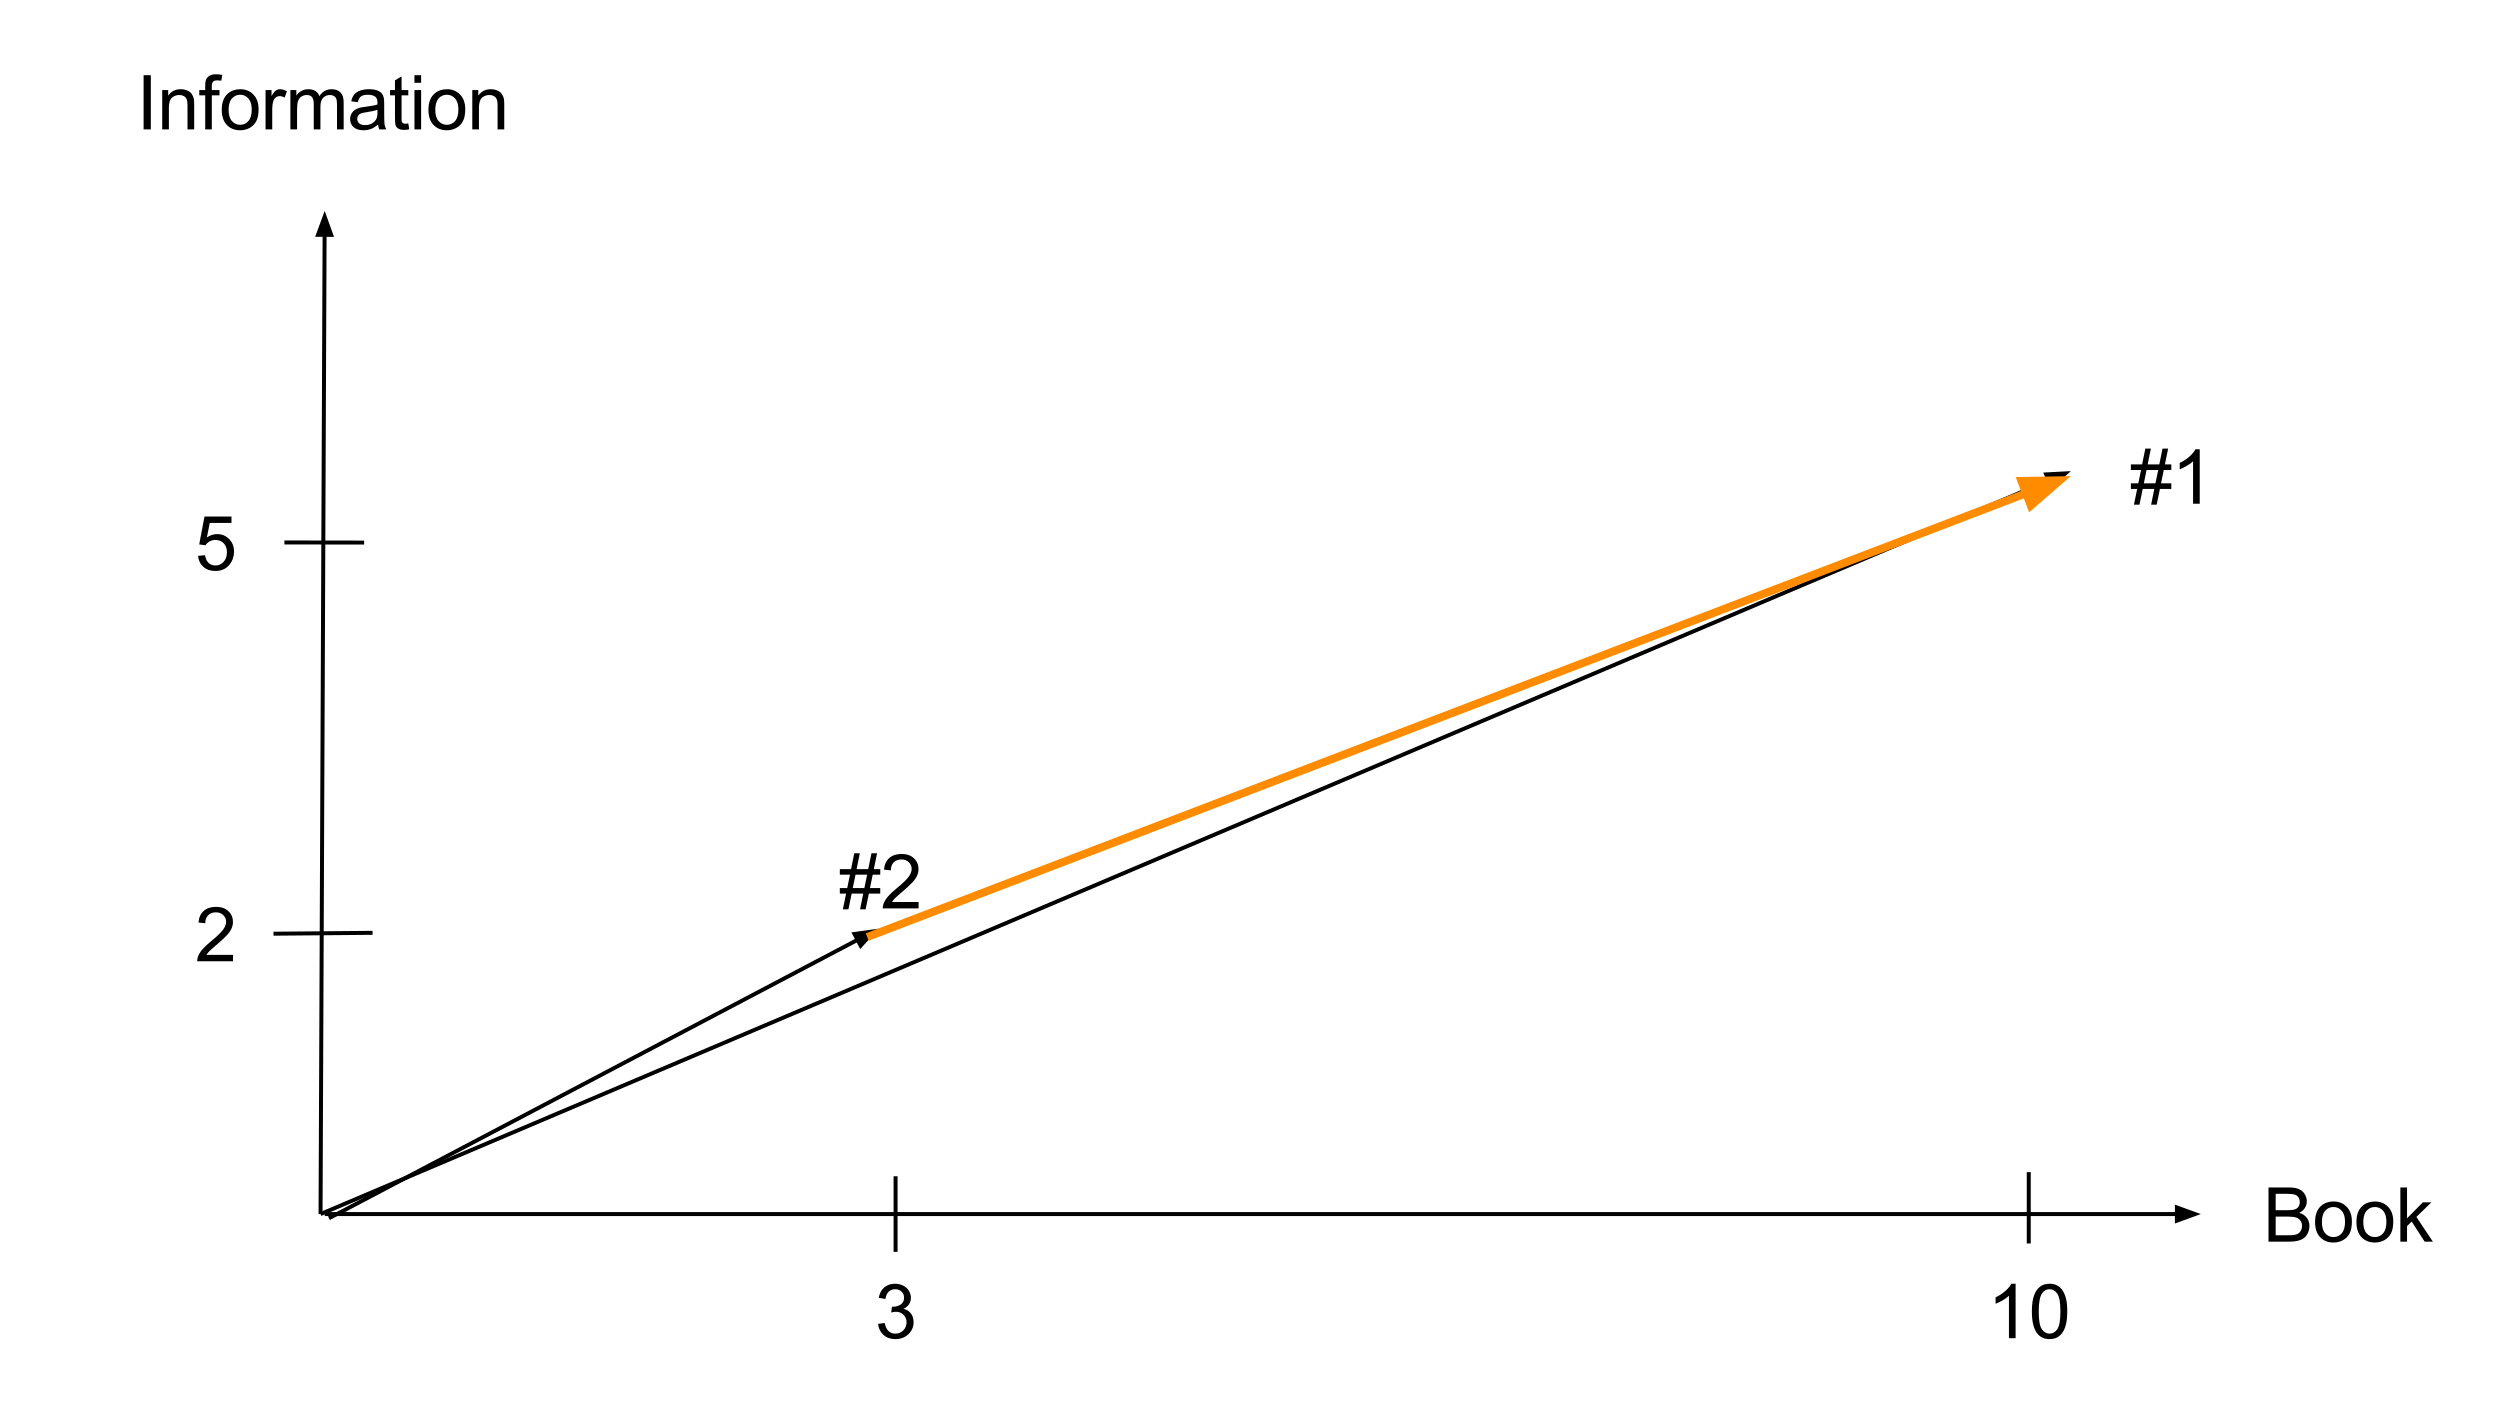
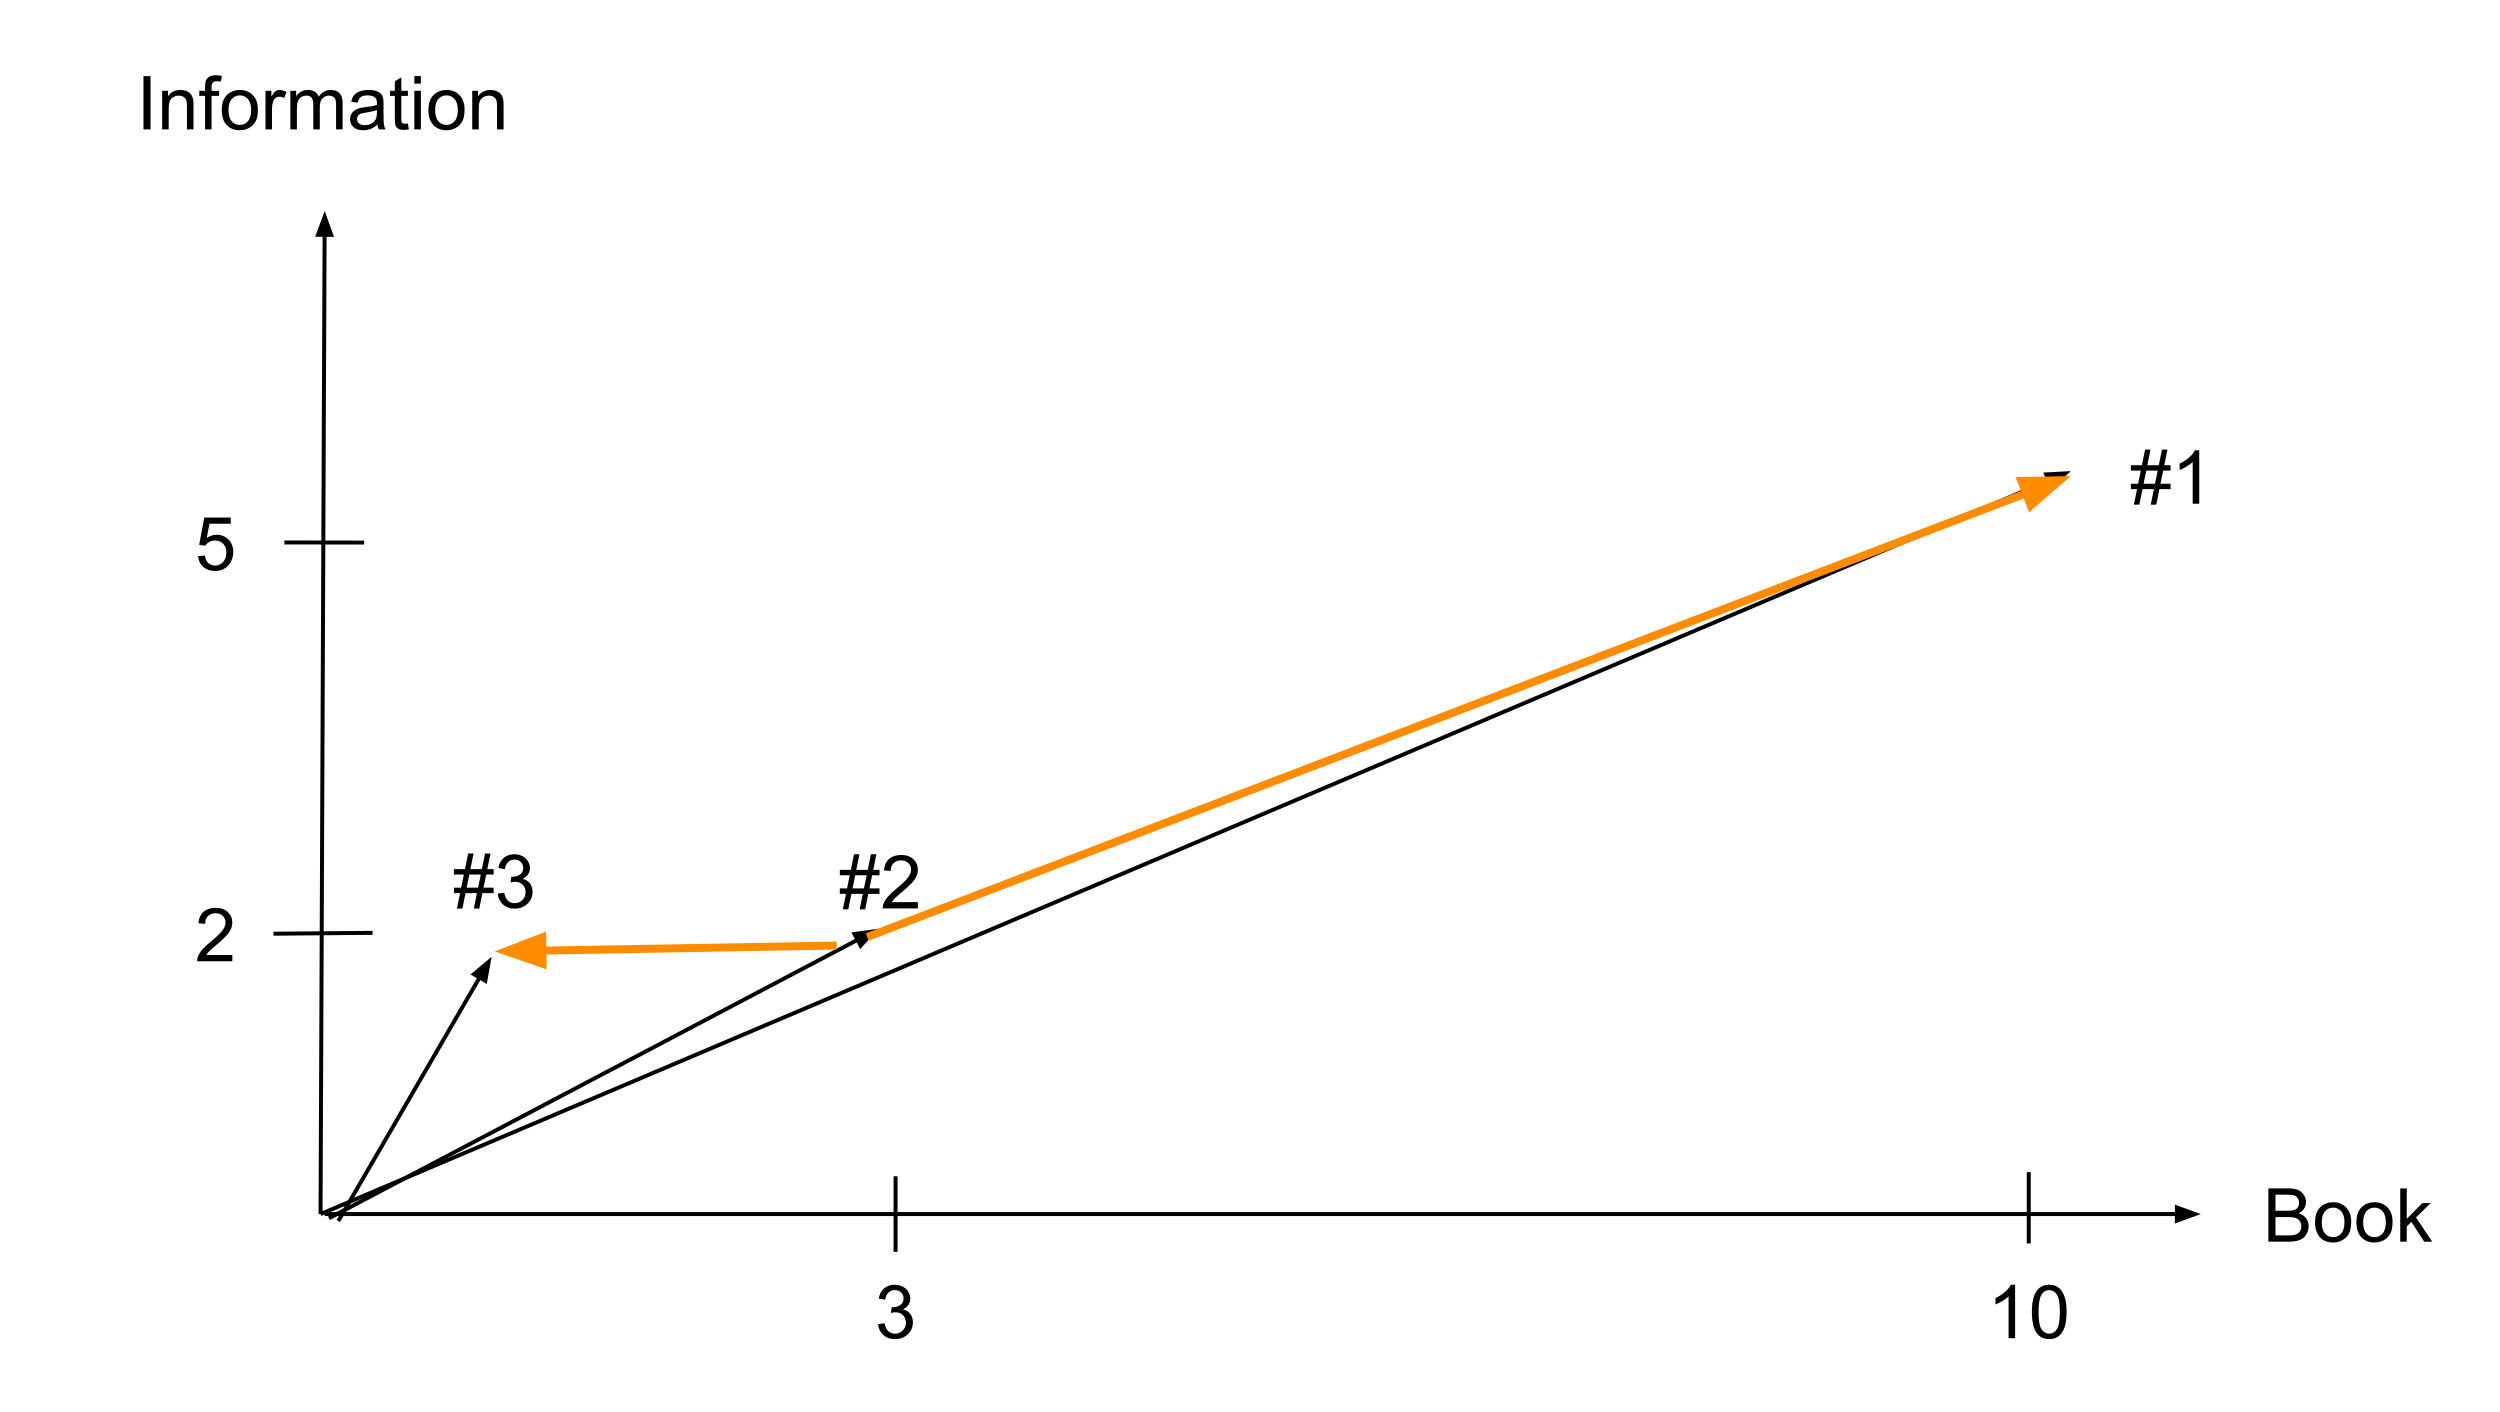
<svg xmlns="http://www.w3.org/2000/svg" version="1.1" viewBox="0.0 0.0 627.0 354.0" fill="none" stroke="none" stroke-linecap="square" stroke-miterlimit="10">
  <clipPath id="p.0">
    <path d="m0 0l627.0 0l0 354.0l-627.0 0l0 -354.0z" clip-rule="nonzero" />
  </clipPath>
  <g clip-path="url(#p.0)">
-     <path fill="#000000" fill-opacity="0.0" d="m0 0l627.0 0l0 354.0l-627.0 0z" fill-rule="nonzero" />
-     <path fill="#000000" fill-opacity="0.0" d="m11.974 280.278l606.331 0l0 70.74l-606.331 0z" fill-rule="nonzero" />
-     <path fill="#000000" fill-opacity="0.0" d="m80.394 304.488l1.039 -251.591" fill-rule="nonzero" />
+     <path fill="#000000" fill-opacity="0.0" d="m0 0l627.0 0l0 354.0l-627.0 0z" fill-rule="evenodd" />
+     <path fill="#000000" fill-opacity="0.0" d="m11.974 280.278l606.331 0l0 70.74l-606.331 0z" fill-rule="evenodd" />
+     <path fill="#000000" fill-opacity="0.0" d="m80.394 304.488l1.039 -251.591" fill-rule="evenodd" />
    <path stroke="#000000" stroke-width="1.0" stroke-linejoin="round" stroke-linecap="butt" d="m80.394 304.488l1.015 -245.591" fill-rule="evenodd" />
    <path fill="#000000" stroke="#000000" stroke-width="1.0" stroke-linecap="butt" d="m83.06 58.904l-1.633 -4.545l-1.67 4.531z" fill-rule="evenodd" />
-     <path fill="#000000" fill-opacity="0.0" d="m81.447 304.488l470.52 0" fill-rule="nonzero" />
+     <path fill="#000000" fill-opacity="0.0" d="m81.447 304.488l470.52 0" fill-rule="evenodd" />
    <path stroke="#000000" stroke-width="1.0" stroke-linejoin="round" stroke-linecap="butt" d="m81.447 304.488l464.52 0" fill-rule="evenodd" />
    <path fill="#000000" stroke="#000000" stroke-width="1.0" stroke-linecap="butt" d="m545.966 306.14l4.538 -1.652l-4.538 -1.652z" fill-rule="evenodd" />
-     <path fill="#000000" fill-opacity="0.0" d="m80.394 304.488l438.961 -186.331" fill-rule="nonzero" />
+     <path fill="#000000" fill-opacity="0.0" d="m80.394 304.488l438.961 -186.331" fill-rule="evenodd" />
    <path stroke="#000000" stroke-width="1.0" stroke-linejoin="round" stroke-linecap="butt" d="m80.394 304.488l433.438 -183.986" fill-rule="evenodd" />
    <path fill="#000000" stroke="#000000" stroke-width="1.0" stroke-linecap="butt" d="m514.477 122.022l3.532 -3.294l-4.823 0.253z" fill-rule="evenodd" />
-     <path fill="#000000" fill-opacity="0.0" d="m82.499 305.54l137.89 -72.63" fill-rule="nonzero" />
+     <path fill="#000000" fill-opacity="0.0" d="m82.499 305.54l137.89 -72.63" fill-rule="evenodd" />
    <path stroke="#000000" stroke-width="1.0" stroke-linejoin="round" stroke-linecap="butt" d="m82.499 305.54l132.581 -69.834" fill-rule="evenodd" />
    <path fill="#000000" stroke="#000000" stroke-width="1.0" stroke-linecap="butt" d="m215.85 237.168l3.245 -3.576l-4.785 0.653z" fill-rule="evenodd" />
-     <path fill="#000000" fill-opacity="0.0" d="m557.237 283.433l63.15 0l0 42.11l-63.15 0z" fill-rule="nonzero" />
-     <path fill="#000000" d="m568.941 311.408l0 -13.594l5.109 0q1.547 0 2.484 0.406q0.953 0.406 1.484 1.266q0.531 0.859 0.531 1.797q0 0.875 -0.469 1.656q-0.469 0.766 -1.438 1.234q1.234 0.359 1.891 1.234q0.672 0.875 0.672 2.062q0 0.953 -0.406 1.781q-0.391 0.812 -0.984 1.266q-0.594 0.438 -1.5 0.672q-0.891 0.219 -2.188 0.219l-5.188 0zm1.797 -7.891l2.938 0q1.203 0 1.719 -0.156q0.688 -0.203 1.031 -0.672q0.359 -0.469 0.359 -1.188q0 -0.672 -0.328 -1.188q-0.328 -0.516 -0.938 -0.703q-0.594 -0.203 -2.062 -0.203l-2.719 0l0 4.109zm0 6.281l3.391 0q0.875 0 1.219 -0.062q0.625 -0.109 1.047 -0.359q0.422 -0.266 0.688 -0.766q0.266 -0.5 0.266 -1.141q0 -0.766 -0.391 -1.328q-0.391 -0.562 -1.078 -0.781q-0.688 -0.234 -1.984 -0.234l-3.156 0l0 4.672zm9.881 -3.312q0 -2.734 1.531 -4.062q1.266 -1.094 3.094 -1.094q2.031 0 3.312 1.344q1.297 1.328 1.297 3.672q0 1.906 -0.578 3.0q-0.562 1.078 -1.656 1.688q-1.078 0.594 -2.375 0.594q-2.062 0 -3.344 -1.328q-1.281 -1.328 -1.281 -3.812zm1.719 0q0 1.891 0.828 2.828q0.828 0.938 2.078 0.938q1.25 0 2.062 -0.938q0.828 -0.953 0.828 -2.891q0 -1.828 -0.828 -2.766q-0.828 -0.938 -2.062 -0.938q-1.25 0 -2.078 0.938q-0.828 0.938 -0.828 2.828zm8.657 0q0 -2.734 1.531 -4.062q1.266 -1.094 3.094 -1.094q2.031 0 3.312 1.344q1.297 1.328 1.297 3.672q0 1.906 -0.578 3.0q-0.562 1.078 -1.656 1.688q-1.078 0.594 -2.375 0.594q-2.062 0 -3.344 -1.328q-1.281 -1.328 -1.281 -3.812zm1.719 0q0 1.891 0.828 2.828q0.828 0.938 2.078 0.938q1.25 0 2.062 -0.938q0.828 -0.953 0.828 -2.891q0 -1.828 -0.828 -2.766q-0.828 -0.938 -2.062 -0.938q-1.25 0 -2.078 0.938q-0.828 0.938 -0.828 2.828zm9.298 4.922l0 -13.594l1.672 0l0 7.75l3.953 -4.016l2.156 0l-3.766 3.656l4.141 6.203l-2.062 0l-3.25 -5.031l-1.172 1.125l0 3.906l-1.672 0z" fill-rule="nonzero" />
-     <path fill="#000000" fill-opacity="0.0" d="m23.544 4.477l114.74 0l0 42.11l-114.74 0z" fill-rule="nonzero" />
-     <path fill="#000000" d="m36.016 32.453l0 -13.594l1.812 0l0 13.594l-1.812 0zm4.668 0l0 -9.859l1.5 0l0 1.406q1.094 -1.625 3.141 -1.625q0.891 0 1.641 0.328q0.75 0.312 1.109 0.844q0.375 0.516 0.531 1.219q0.094 0.469 0.094 1.625l0 6.062l-1.672 0l0 -6.0q0 -1.016 -0.203 -1.516q-0.188 -0.516 -0.688 -0.812q-0.5 -0.297 -1.172 -0.297q-1.062 0 -1.844 0.672q-0.766 0.672 -0.766 2.578l0 5.375l-1.672 0zm10.782 0l0 -8.547l-1.484 0l0 -1.312l1.484 0l0 -1.047q0 -0.984 0.172 -1.469q0.234 -0.656 0.844 -1.047q0.609 -0.406 1.703 -0.406q0.703 0 1.562 0.156l-0.25 1.469q-0.516 -0.094 -0.984 -0.094q-0.766 0 -1.078 0.328q-0.312 0.312 -0.312 1.203l0 0.906l1.922 0l0 1.312l-1.922 0l0 8.547l-1.656 0zm4.152 -4.922q0 -2.734 1.531 -4.062q1.266 -1.094 3.094 -1.094q2.031 0 3.312 1.344q1.297 1.328 1.297 3.672q0 1.906 -0.578 3.0q-0.563 1.078 -1.656 1.688q-1.078 0.594 -2.375 0.594q-2.062 0 -3.344 -1.328q-1.281 -1.328 -1.281 -3.812zm1.719 0q0 1.891 0.828 2.828q0.828 0.938 2.078 0.938q1.25 0 2.062 -0.938q0.828 -0.953 0.828 -2.891q0 -1.828 -0.828 -2.766q-0.828 -0.938 -2.062 -0.938q-1.25 0 -2.078 0.938q-0.828 0.938 -0.828 2.828zm9.266 4.922l0 -9.859l1.5 0l0 1.5q0.578 -1.047 1.062 -1.375q0.484 -0.344 1.078 -0.344q0.844 0 1.719 0.547l-0.578 1.547q-0.609 -0.359 -1.234 -0.359q-0.547 0 -0.984 0.328q-0.422 0.328 -0.609 0.906q-0.281 0.891 -0.281 1.953l0 5.156l-1.672 0zm6.228 0l0 -9.859l1.5 0l0 1.391q0.453 -0.719 1.219 -1.156q0.781 -0.453 1.766 -0.453q1.094 0 1.797 0.453q0.703 0.453 0.984 1.281q1.172 -1.734 3.047 -1.734q1.469 0 2.25 0.812q0.797 0.812 0.797 2.5l0 6.766l-1.672 0l0 -6.203q0 -1.0 -0.156 -1.438q-0.156 -0.453 -0.594 -0.719q-0.422 -0.266 -1.0 -0.266q-1.031 0 -1.719 0.688q-0.688 0.688 -0.688 2.219l0 5.719l-1.672 0l0 -6.406q0 -1.109 -0.406 -1.656q-0.406 -0.562 -1.344 -0.562q-0.703 0 -1.312 0.375q-0.594 0.359 -0.859 1.078q-0.266 0.719 -0.266 2.062l0 5.109l-1.672 0zm21.978 -1.219q-0.938 0.797 -1.797 1.125q-0.859 0.312 -1.844 0.312q-1.609 0 -2.484 -0.781q-0.875 -0.797 -0.875 -2.031q0 -0.734 0.328 -1.328q0.328 -0.594 0.859 -0.953q0.531 -0.359 1.203 -0.547q0.5 -0.141 1.484 -0.25q2.031 -0.25 2.984 -0.578q0 -0.344 0 -0.438q0 -1.016 -0.469 -1.438q-0.641 -0.562 -1.906 -0.562q-1.172 0 -1.734 0.406q-0.562 0.406 -0.828 1.469l-1.641 -0.234q0.234 -1.047 0.734 -1.688q0.516 -0.641 1.469 -0.984q0.969 -0.359 2.25 -0.359q1.266 0 2.047 0.297q0.781 0.297 1.156 0.75q0.375 0.453 0.516 1.141q0.094 0.422 0.094 1.531l0 2.234q0 2.328 0.094 2.953q0.109 0.609 0.438 1.172l-1.75 0q-0.266 -0.516 -0.328 -1.219zm-0.141 -3.719q-0.906 0.359 -2.734 0.625q-1.031 0.141 -1.453 0.328q-0.422 0.188 -0.656 0.547q-0.234 0.359 -0.234 0.797q0 0.672 0.5 1.125q0.516 0.438 1.484 0.438q0.969 0 1.719 -0.422q0.75 -0.438 1.109 -1.156q0.266 -0.578 0.266 -1.672l0 -0.609zm7.735 3.438l0.234 1.484q-0.703 0.141 -1.266 0.141q-0.906 0 -1.406 -0.281q-0.5 -0.297 -0.703 -0.75q-0.203 -0.469 -0.203 -1.984l0 -5.656l-1.234 0l0 -1.312l1.234 0l0 -2.438l1.656 -1.0l0 3.438l1.688 0l0 1.312l-1.688 0l0 5.75q0 0.719 0.078 0.922q0.094 0.203 0.297 0.328q0.203 0.125 0.578 0.125q0.266 0 0.734 -0.078zm1.543 -10.188l0 -1.906l1.672 0l0 1.906l-1.672 0zm0 11.688l0 -9.859l1.672 0l0 9.859l-1.672 0zm3.504 -4.922q0 -2.734 1.531 -4.062q1.266 -1.094 3.094 -1.094q2.031 0 3.312 1.344q1.297 1.328 1.297 3.672q0 1.906 -0.578 3.0q-0.562 1.078 -1.656 1.688q-1.078 0.594 -2.375 0.594q-2.062 0 -3.344 -1.328q-1.281 -1.328 -1.281 -3.812zm1.719 0q0 1.891 0.828 2.828q0.828 0.938 2.078 0.938q1.25 0 2.062 -0.938q0.828 -0.953 0.828 -2.891q0 -1.828 -0.828 -2.766q-0.828 -0.938 -2.062 -0.938q-1.25 0 -2.078 0.938q-0.828 0.938 -0.828 2.828zm9.282 4.922l0 -9.859l1.5 0l0 1.406q1.094 -1.625 3.141 -1.625q0.891 0 1.641 0.328q0.75 0.312 1.109 0.844q0.375 0.516 0.531 1.219q0.094 0.469 0.094 1.625l0 6.062l-1.672 0l0 -6.0q0 -1.016 -0.203 -1.516q-0.188 -0.516 -0.688 -0.812q-0.5 -0.297 -1.172 -0.297q-1.062 0 -1.844 0.672q-0.766 0.672 -0.766 2.578l0 5.375l-1.672 0z" fill-rule="nonzero" />
-     <path fill="#000000" fill-opacity="0.0" d="m483.552 310.808l50.52 0l0 35.78l-50.52 0z" fill-rule="nonzero" />
-     <path fill="#000000" d="m505.514 335.618l-1.672 0l0 -10.641q-0.594 0.578 -1.578 1.156q-0.984 0.562 -1.766 0.859l0 -1.625q1.406 -0.656 2.453 -1.594q1.047 -0.938 1.484 -1.812l1.078 0l0 13.656zm4.079 -6.703q0 -2.422 0.5 -3.891q0.5 -1.469 1.469 -2.266q0.984 -0.797 2.469 -0.797q1.094 0 1.922 0.438q0.828 0.438 1.359 1.281q0.547 0.828 0.844 2.016q0.312 1.188 0.312 3.219q0 2.391 -0.5 3.859q-0.484 1.469 -1.469 2.281q-0.969 0.797 -2.469 0.797q-1.969 0 -3.078 -1.406q-1.359 -1.703 -1.359 -5.531zm1.719 0q0 3.344 0.781 4.453q0.797 1.109 1.938 1.109q1.156 0 1.938 -1.109q0.781 -1.125 0.781 -4.453q0 -3.359 -0.781 -4.469q-0.781 -1.109 -1.953 -1.109q-1.156 0 -1.828 0.984q-0.875 1.234 -0.875 4.594z" fill-rule="nonzero" />
-     <path fill="#000000" fill-opacity="0.0" d="m199.352 310.808l50.52 0l0 35.78l-50.52 0z" fill-rule="nonzero" />
-     <path fill="#000000" d="m220.221 332.024l1.672 -0.219q0.281 1.422 0.969 2.047q0.703 0.625 1.688 0.625q1.188 0 2.0 -0.812q0.812 -0.828 0.812 -2.031q0 -1.141 -0.766 -1.891q-0.75 -0.75 -1.906 -0.75q-0.469 0 -1.172 0.188l0.188 -1.469q0.156 0.016 0.266 0.016q1.062 0 1.906 -0.547q0.859 -0.562 0.859 -1.719q0 -0.922 -0.625 -1.516q-0.609 -0.609 -1.594 -0.609q-0.969 0 -1.625 0.609q-0.641 0.609 -0.828 1.844l-1.672 -0.297q0.297 -1.688 1.375 -2.609q1.094 -0.922 2.719 -0.922q1.109 0 2.047 0.484q0.938 0.469 1.422 1.297q0.5 0.828 0.5 1.75q0 0.891 -0.469 1.609q-0.469 0.719 -1.406 1.156q1.219 0.266 1.875 1.156q0.672 0.875 0.672 2.188q0 1.781 -1.297 3.016q-1.297 1.234 -3.281 1.234q-1.797 0 -2.984 -1.062q-1.172 -1.062 -1.344 -2.766z" fill-rule="nonzero" />
-     <path fill="#000000" fill-opacity="0.0" d="m28.809 216.283l50.52 0l0 35.78l-50.52 0z" fill-rule="nonzero" />
-     <path fill="#000000" d="m58.443 239.484l0 1.609l-8.984 0q-0.016 -0.609 0.188 -1.156q0.344 -0.922 1.094 -1.812q0.766 -0.891 2.188 -2.062q2.219 -1.812 3.0 -2.875q0.781 -1.062 0.781 -2.016q0 -0.984 -0.719 -1.672q-0.703 -0.688 -1.844 -0.688q-1.203 0 -1.938 0.734q-0.719 0.719 -0.719 2.0l-1.719 -0.172q0.172 -1.922 1.328 -2.922q1.156 -1.016 3.094 -1.016q1.953 0 3.094 1.094q1.141 1.078 1.141 2.688q0 0.812 -0.344 1.609q-0.328 0.781 -1.109 1.656q-0.766 0.859 -2.562 2.391q-1.5 1.266 -1.938 1.719q-0.422 0.438 -0.703 0.891l6.672 0z" fill-rule="nonzero" />
-     <path fill="#000000" fill-opacity="0.0" d="m28.809 118.157l50.52 0l0 35.78l-50.52 0z" fill-rule="nonzero" />
-     <path fill="#000000" d="m49.662 139.404l1.766 -0.156q0.188 1.281 0.891 1.938q0.719 0.641 1.719 0.641q1.203 0 2.031 -0.906q0.844 -0.906 0.844 -2.422q0 -1.422 -0.812 -2.25q-0.797 -0.828 -2.094 -0.828q-0.797 0 -1.453 0.375q-0.641 0.359 -1.016 0.953l-1.578 -0.203l1.328 -7.0l6.766 0l0 1.609l-5.438 0l-0.734 3.641q1.234 -0.844 2.578 -0.844q1.781 0 3.0 1.234q1.234 1.234 1.234 3.172q0 1.844 -1.078 3.188q-1.312 1.656 -3.578 1.656q-1.859 0 -3.031 -1.031q-1.172 -1.047 -1.344 -2.766z" fill-rule="nonzero" />
-     <path fill="#000000" fill-opacity="0.0" d="m519.355 101.527l50.52 0l0 35.78l-50.52 0z" fill-rule="nonzero" />
-     <path fill="#000000" d="m535.192 126.571l0.812 -3.953l-1.578 0l0 -1.391l1.859 0l0.688 -3.359l-2.547 0l0 -1.391l2.812 0l0.812 -3.969l1.391 0l-0.812 3.969l2.922 0l0.812 -3.969l1.406 0l-0.812 3.969l1.609 0l0 1.391l-1.891 0l-0.688 3.359l2.578 0l0 1.391l-2.859 0l-0.812 3.953l-1.391 0l0.797 -3.953l-2.906 0l-0.812 3.953l-1.391 0zm2.484 -5.344l2.906 0l0.703 -3.359l-2.922 0l-0.688 3.359zm14.016 5.109l-1.672 0l0 -10.641q-0.594 0.578 -1.578 1.156q-0.984 0.562 -1.766 0.859l0 -1.625q1.406 -0.656 2.453 -1.594q1.047 -0.938 1.484 -1.812l1.078 0l0 13.656z" fill-rule="nonzero" />
-     <path fill="#000000" fill-opacity="0.0" d="m195.556 203.022l50.52 0l0 35.78l-50.52 0z" fill-rule="nonzero" />
-     <path fill="#000000" d="m211.393 228.066l0.812 -3.953l-1.578 0l0 -1.391l1.859 0l0.688 -3.359l-2.547 0l0 -1.391l2.812 0l0.812 -3.969l1.391 0l-0.812 3.969l2.922 0l0.812 -3.969l1.406 0l-0.812 3.969l1.609 0l0 1.391l-1.891 0l-0.688 3.359l2.578 0l0 1.391l-2.859 0l-0.812 3.953l-1.391 0l0.797 -3.953l-2.906 0l-0.812 3.953l-1.391 0zm2.484 -5.344l2.906 0l0.703 -3.359l-2.922 0l-0.688 3.359zm16.501 3.5l0 1.609l-8.984 0q-0.016 -0.609 0.188 -1.156q0.344 -0.922 1.094 -1.812q0.766 -0.891 2.188 -2.062q2.219 -1.812 3.0 -2.875q0.781 -1.062 0.781 -2.016q0 -0.984 -0.719 -1.672q-0.703 -0.688 -1.844 -0.688q-1.203 0 -1.938 0.734q-0.719 0.719 -0.719 2.0l-1.719 -0.172q0.172 -1.922 1.328 -2.922q1.156 -1.016 3.094 -1.016q1.953 0 3.094 1.094q1.141 1.078 1.141 2.688q0 0.812 -0.344 1.609q-0.328 0.781 -1.109 1.656q-0.766 0.859 -2.562 2.391q-1.5 1.266 -1.938 1.719q-0.422 0.438 -0.703 0.891l6.672 0z" fill-rule="nonzero" />
-     <path fill="#000000" fill-opacity="0.0" d="m79.328 136.047l0 0" fill-rule="nonzero" />
-     <path stroke="#000000" stroke-width="1.0" stroke-linejoin="round" stroke-linecap="butt" d="m79.328 136.047l0 0" fill-rule="nonzero" />
-     <path fill="#000000" fill-opacity="0.0" d="m79.328 136.047l0 0" fill-rule="nonzero" />
-     <path stroke="#000000" stroke-width="1.0" stroke-linejoin="round" stroke-linecap="butt" d="m79.328 136.047l0 0" fill-rule="nonzero" />
-     <path fill="#000000" fill-opacity="0.0" d="m71.328 136.047l20.0 0.031" fill-rule="nonzero" />
-     <path stroke="#000000" stroke-width="1.0" stroke-linejoin="round" stroke-linecap="butt" d="m71.328 136.047l20.0 0.031" fill-rule="nonzero" />
-     <path fill="#000000" fill-opacity="0.0" d="m79.328 234.173l0 0" fill-rule="nonzero" />
-     <path stroke="#000000" stroke-width="1.0" stroke-linejoin="round" stroke-linecap="butt" d="m79.328 234.173l0 0" fill-rule="nonzero" />
-     <path fill="#000000" fill-opacity="0.0" d="m68.592 234.173l24.85 -0.22" fill-rule="nonzero" />
-     <path stroke="#000000" stroke-width="1.0" stroke-linejoin="round" stroke-linecap="butt" d="m68.592 234.173l24.85 -0.22" fill-rule="nonzero" />
-     <path fill="#000000" fill-opacity="0.0" d="m224.612 313.966l0 -18.961" fill-rule="nonzero" />
-     <path stroke="#000000" stroke-width="1.0" stroke-linejoin="round" stroke-linecap="butt" d="m224.612 313.966l0 -18.961" fill-rule="nonzero" />
-     <path fill="#000000" fill-opacity="0.0" d="m508.811 311.861l0 -17.89" fill-rule="nonzero" />
-     <path stroke="#000000" stroke-width="1.0" stroke-linejoin="round" stroke-linecap="butt" d="m508.811 311.861l0 -17.89" fill-rule="nonzero" />
-     <path fill="#000000" fill-opacity="0.0" d="m217.496 235.008l301.858 -115.591" fill-rule="nonzero" />
+     <path fill="#000000" fill-opacity="0.0" d="m557.237 283.433l63.15 0l0 42.11l-63.15 0z" fill-rule="evenodd" />
+     <path fill="#000000" d="m568.909 311.408l0 -13.359l5.016 0q1.531 0 2.453 0.406q0.922 0.406 1.438 1.25q0.531 0.844 0.531 1.766q0 0.859 -0.469 1.625q-0.453 0.75 -1.391 1.203q1.203 0.359 1.859 1.219q0.656 0.859 0.656 2.016q0 0.938 -0.406 1.75q-0.391 0.797 -0.984 1.234q-0.578 0.438 -1.453 0.672q-0.875 0.219 -2.156 0.219l-5.094 0zm1.781 -7.75l2.875 0q1.188 0 1.688 -0.141q0.672 -0.203 1.016 -0.672q0.344 -0.469 0.344 -1.172q0 -0.656 -0.328 -1.156q-0.312 -0.516 -0.906 -0.703q-0.594 -0.188 -2.031 -0.188l-2.656 0l0 4.031zm0 6.172l3.312 0q0.859 0 1.203 -0.062q0.609 -0.109 1.016 -0.359q0.422 -0.266 0.688 -0.75q0.266 -0.484 0.266 -1.125q0 -0.75 -0.391 -1.297q-0.375 -0.547 -1.062 -0.766q-0.672 -0.234 -1.953 -0.234l-3.078 0l0 4.594zm9.928 -3.266q0 -2.688 1.484 -3.969q1.25 -1.078 3.047 -1.078q2.0 0 3.266 1.312q1.266 1.297 1.266 3.609q0 1.859 -0.562 2.938q-0.562 1.062 -1.641 1.656q-1.062 0.594 -2.328 0.594q-2.031 0 -3.281 -1.297q-1.25 -1.312 -1.25 -3.766zm1.688 0q0 1.859 0.797 2.797q0.812 0.922 2.047 0.922q1.219 0 2.031 -0.922q0.812 -0.938 0.812 -2.844q0 -1.797 -0.812 -2.719q-0.812 -0.922 -2.031 -0.922q-1.234 0 -2.047 0.922q-0.797 0.906 -0.797 2.766zm8.688 0q0 -2.688 1.484 -3.969q1.25 -1.078 3.047 -1.078q2.0 0 3.266 1.312q1.266 1.297 1.266 3.609q0 1.859 -0.562 2.938q-0.562 1.062 -1.641 1.656q-1.062 0.594 -2.328 0.594q-2.031 0 -3.281 -1.297q-1.25 -1.312 -1.25 -3.766zm1.688 0q0 1.859 0.797 2.797q0.812 0.922 2.047 0.922q1.219 0 2.031 -0.922q0.812 -0.938 0.812 -2.844q0 -1.797 -0.812 -2.719q-0.812 -0.922 -2.031 -0.922q-1.234 0 -2.047 0.922q-0.797 0.906 -0.797 2.766zm9.298 4.844l0 -13.359l1.641 0l0 7.625l3.891 -3.938l2.109 0l-3.688 3.594l4.062 6.078l-2.016 0l-3.203 -4.953l-1.156 1.125l0 3.828l-1.641 0z" fill-rule="nonzero" />
+     <path fill="#000000" fill-opacity="0.0" d="m23.544 4.477l114.74 0l0 42.11l-114.74 0z" fill-rule="evenodd" />
+     <path fill="#000000" d="m35.985 32.453l0 -13.359l1.766 0l0 13.359l-1.766 0zm4.683 0l0 -9.672l1.469 0l0 1.375q1.062 -1.594 3.078 -1.594q0.875 0 1.609 0.312q0.734 0.312 1.094 0.828q0.375 0.5 0.516 1.203q0.094 0.453 0.094 1.594l0 5.953l-1.641 0l0 -5.891q0 -1.0 -0.203 -1.484q-0.188 -0.5 -0.672 -0.797q-0.484 -0.297 -1.141 -0.297q-1.047 0 -1.812 0.672q-0.75 0.656 -0.75 2.516l0 5.281l-1.641 0zm10.766 0l0 -8.406l-1.453 0l0 -1.266l1.453 0l0 -1.031q0 -0.969 0.172 -1.453q0.234 -0.641 0.828 -1.031q0.594 -0.391 1.672 -0.391q0.688 0 1.531 0.156l-0.25 1.438q-0.5 -0.094 -0.953 -0.094q-0.75 0 -1.062 0.328q-0.312 0.312 -0.312 1.188l0 0.891l1.891 0l0 1.266l-1.891 0l0 8.406l-1.625 0zm4.183 -4.844q0 -2.688 1.484 -3.969q1.25 -1.078 3.047 -1.078q2.0 0 3.266 1.312q1.266 1.297 1.266 3.609q0 1.859 -0.562 2.938q-0.563 1.062 -1.641 1.656q-1.062 0.594 -2.328 0.594q-2.031 0 -3.281 -1.297q-1.25 -1.312 -1.25 -3.766zm1.688 0q0 1.859 0.797 2.797q0.812 0.922 2.047 0.922q1.219 0 2.031 -0.922q0.812 -0.938 0.812 -2.844q0 -1.797 -0.812 -2.719q-0.812 -0.922 -2.031 -0.922q-1.234 0 -2.047 0.922q-0.797 0.906 -0.797 2.766zm9.282 4.844l0 -9.672l1.469 0l0 1.469q0.562 -1.031 1.031 -1.359q0.484 -0.328 1.062 -0.328q0.828 0 1.688 0.531l-0.562 1.516q-0.609 -0.359 -1.203 -0.359q-0.547 0 -0.969 0.328q-0.422 0.328 -0.609 0.891q-0.281 0.875 -0.281 1.922l0 5.062l-1.625 0zm6.228 0l0 -9.672l1.469 0l0 1.359q0.453 -0.719 1.203 -1.141q0.766 -0.438 1.719 -0.438q1.078 0 1.766 0.453q0.688 0.438 0.969 1.234q1.156 -1.688 2.984 -1.688q1.453 0 2.219 0.797q0.781 0.797 0.781 2.453l0 6.641l-1.641 0l0 -6.094q0 -0.984 -0.156 -1.406q-0.156 -0.438 -0.578 -0.703q-0.422 -0.266 -0.984 -0.266q-1.016 0 -1.688 0.688q-0.672 0.672 -0.672 2.156l0 5.625l-1.641 0l0 -6.281q0 -1.094 -0.406 -1.641q-0.406 -0.547 -1.312 -0.547q-0.688 0 -1.281 0.359q-0.594 0.359 -0.859 1.062q-0.25 0.703 -0.25 2.031l0 5.016l-1.641 0zm21.853 -1.188q-0.922 0.766 -1.766 1.094q-0.828 0.312 -1.797 0.312q-1.594 0 -2.453 -0.781q-0.859 -0.781 -0.859 -1.984q0 -0.719 0.328 -1.297q0.328 -0.594 0.844 -0.938q0.531 -0.359 1.188 -0.547q0.469 -0.125 1.453 -0.25q1.984 -0.234 2.922 -0.562q0.016 -0.344 0.016 -0.422q0 -1.0 -0.469 -1.422q-0.625 -0.547 -1.875 -0.547q-1.156 0 -1.703 0.406q-0.547 0.406 -0.812 1.422l-1.609 -0.219q0.219 -1.016 0.719 -1.641q0.5 -0.641 1.453 -0.984q0.953 -0.344 2.188 -0.344q1.25 0 2.016 0.297q0.781 0.281 1.141 0.734q0.375 0.438 0.516 1.109q0.078 0.422 0.078 1.516l0 2.188q0 2.281 0.109 2.891q0.109 0.594 0.406 1.156l-1.703 0q-0.266 -0.516 -0.328 -1.188zm-0.141 -3.672q-0.891 0.375 -2.672 0.625q-1.016 0.141 -1.438 0.328q-0.422 0.188 -0.656 0.531q-0.219 0.344 -0.219 0.781q0 0.656 0.5 1.094q0.5 0.438 1.453 0.438q0.938 0 1.672 -0.406q0.75 -0.422 1.094 -1.141q0.266 -0.562 0.266 -1.641l0 -0.609zm7.782 3.391l0.234 1.453q-0.688 0.141 -1.234 0.141q-0.891 0 -1.391 -0.281q-0.484 -0.281 -0.688 -0.734q-0.203 -0.469 -0.203 -1.938l0 -5.578l-1.203 0l0 -1.266l1.203 0l0 -2.391l1.625 -0.984l0 3.375l1.656 0l0 1.266l-1.656 0l0 5.672q0 0.688 0.078 0.891q0.094 0.203 0.281 0.328q0.203 0.109 0.578 0.109q0.266 0 0.719 -0.062zm1.605 -10.0l0 -1.891l1.641 0l0 1.891l-1.641 0zm0 11.469l0 -9.672l1.641 0l0 9.672l-1.641 0zm3.535 -4.844q0 -2.688 1.484 -3.969q1.25 -1.078 3.047 -1.078q2.0 0 3.266 1.312q1.266 1.297 1.266 3.609q0 1.859 -0.562 2.938q-0.562 1.062 -1.641 1.656q-1.062 0.594 -2.328 0.594q-2.031 0 -3.281 -1.297q-1.25 -1.312 -1.25 -3.766zm1.688 0q0 1.859 0.797 2.797q0.812 0.922 2.047 0.922q1.219 0 2.031 -0.922q0.812 -0.938 0.812 -2.844q0 -1.797 -0.812 -2.719q-0.812 -0.922 -2.031 -0.922q-1.234 0 -2.047 0.922q-0.797 0.906 -0.797 2.766zm9.298 4.844l0 -9.672l1.469 0l0 1.375q1.062 -1.594 3.078 -1.594q0.875 0 1.609 0.312q0.734 0.312 1.094 0.828q0.375 0.5 0.516 1.203q0.094 0.453 0.094 1.594l0 5.953l-1.641 0l0 -5.891q0 -1.0 -0.203 -1.484q-0.188 -0.5 -0.672 -0.797q-0.484 -0.297 -1.141 -0.297q-1.047 0 -1.812 0.672q-0.75 0.656 -0.75 2.516l0 5.281l-1.641 0z" fill-rule="nonzero" />
+     <path fill="#000000" fill-opacity="0.0" d="m483.552 310.808l50.52 0l0 35.78l-50.52 0z" fill-rule="evenodd" />
+     <path fill="#000000" d="m505.389 335.618l-1.641 0l0 -10.453q-0.594 0.562 -1.562 1.141q-0.953 0.562 -1.719 0.844l0 -1.594q1.375 -0.641 2.406 -1.562q1.031 -0.922 1.453 -1.781l1.062 0l0 13.406zm4.204 -6.594q0 -2.359 0.484 -3.797q0.484 -1.453 1.438 -2.234q0.969 -0.781 2.422 -0.781q1.078 0 1.891 0.438q0.812 0.422 1.328 1.25q0.531 0.812 0.828 1.984q0.312 1.156 0.312 3.141q0 2.359 -0.484 3.812q-0.484 1.438 -1.453 2.234q-0.953 0.781 -2.422 0.781q-1.922 0 -3.031 -1.391q-1.312 -1.672 -1.312 -5.438zm1.672 0q0 3.297 0.766 4.391q0.781 1.078 1.906 1.078q1.141 0 1.906 -1.094q0.766 -1.094 0.766 -4.375q0 -3.297 -0.766 -4.375q-0.766 -1.078 -1.922 -1.078q-1.125 0 -1.797 0.953q-0.859 1.219 -0.859 4.5z" fill-rule="nonzero" />
+     <path fill="#000000" fill-opacity="0.0" d="m199.352 310.808l50.52 0l0 35.78l-50.52 0z" fill-rule="evenodd" />
+     <path fill="#000000" d="m220.205 332.087l1.641 -0.219q0.281 1.406 0.953 2.016q0.688 0.609 1.656 0.609q1.156 0 1.953 -0.797q0.797 -0.797 0.797 -1.984q0 -1.125 -0.734 -1.859q-0.734 -0.734 -1.875 -0.734q-0.469 0 -1.156 0.172l0.188 -1.438q0.156 0.016 0.266 0.016q1.047 0 1.875 -0.547q0.844 -0.547 0.844 -1.672q0 -0.906 -0.609 -1.5q-0.609 -0.594 -1.578 -0.594q-0.953 0 -1.594 0.609q-0.641 0.594 -0.812 1.797l-1.641 -0.297q0.297 -1.641 1.359 -2.547q1.062 -0.906 2.656 -0.906q1.094 0 2.0 0.469q0.922 0.469 1.406 1.281q0.5 0.812 0.5 1.719q0 0.859 -0.469 1.578q-0.469 0.703 -1.375 1.125q1.188 0.281 1.844 1.141q0.656 0.859 0.656 2.156q0 1.734 -1.281 2.953q-1.266 1.219 -3.219 1.219q-1.766 0 -2.922 -1.047q-1.156 -1.047 -1.328 -2.719z" fill-rule="nonzero" />
+     <path fill="#000000" fill-opacity="0.0" d="m28.809 216.283l50.52 0l0 35.78l-50.52 0z" fill-rule="evenodd" />
+     <path fill="#000000" d="m58.271 239.515l0 1.578l-8.828 0q-0.016 -0.594 0.188 -1.141q0.344 -0.906 1.078 -1.781q0.75 -0.875 2.156 -2.016q2.172 -1.781 2.938 -2.828q0.766 -1.047 0.766 -1.969q0 -0.984 -0.703 -1.641q-0.688 -0.672 -1.812 -0.672q-1.188 0 -1.906 0.719q-0.703 0.703 -0.703 1.953l-1.688 -0.172q0.172 -1.891 1.297 -2.875q1.141 -0.984 3.031 -0.984q1.922 0 3.047 1.062q1.125 1.062 1.125 2.641q0 0.797 -0.328 1.578q-0.328 0.781 -1.094 1.641q-0.75 0.844 -2.531 2.344q-1.469 1.234 -1.891 1.688q-0.422 0.438 -0.688 0.875l6.547 0z" fill-rule="nonzero" />
+     <path fill="#000000" fill-opacity="0.0" d="m28.809 118.157l50.52 0l0 35.78l-50.52 0z" fill-rule="evenodd" />
+     <path fill="#000000" d="m49.662 139.467l1.719 -0.141q0.188 1.25 0.875 1.891q0.703 0.625 1.688 0.625q1.188 0 2.0 -0.891q0.828 -0.891 0.828 -2.359q0 -1.406 -0.797 -2.219q-0.781 -0.812 -2.062 -0.812q-0.781 0 -1.422 0.359q-0.641 0.359 -1.0 0.938l-1.547 -0.203l1.297 -6.859l6.641 0l0 1.562l-5.328 0l-0.719 3.594q1.203 -0.844 2.516 -0.844q1.75 0 2.953 1.219q1.203 1.203 1.203 3.109q0 1.812 -1.047 3.141q-1.297 1.625 -3.516 1.625q-1.812 0 -2.969 -1.016q-1.156 -1.031 -1.312 -2.719z" fill-rule="nonzero" />
+     <path fill="#000000" fill-opacity="0.0" d="m519.355 101.527l50.52 0l0 35.78l-50.52 0z" fill-rule="evenodd" />
+     <path fill="#000000" d="m535.176 126.571l0.797 -3.891l-1.547 0l0 -1.359l1.812 0l0.672 -3.297l-2.484 0l0 -1.359l2.766 0l0.797 -3.906l1.359 0l-0.797 3.906l2.875 0l0.797 -3.906l1.375 0l-0.797 3.906l1.578 0l0 1.359l-1.844 0l-0.688 3.297l2.531 0l0 1.359l-2.812 0l-0.781 3.891l-1.375 0l0.781 -3.891l-2.859 0l-0.781 3.891l-1.375 0zm2.438 -5.25l2.859 0l0.688 -3.297l-2.875 0l-0.672 3.297zm13.954 5.016l-1.641 0l0 -10.453q-0.594 0.562 -1.562 1.141q-0.953 0.562 -1.719 0.844l0 -1.594q1.375 -0.641 2.406 -1.562q1.031 -0.922 1.453 -1.781l1.062 0l0 13.406z" fill-rule="nonzero" />
+     <path fill="#000000" fill-opacity="0.0" d="m195.556 203.022l50.52 0l0 35.78l-50.52 0z" fill-rule="evenodd" />
+     <path fill="#000000" d="m211.378 228.066l0.797 -3.891l-1.547 0l0 -1.359l1.812 0l0.672 -3.297l-2.484 0l0 -1.359l2.766 0l0.797 -3.906l1.359 0l-0.797 3.906l2.875 0l0.797 -3.906l1.375 0l-0.797 3.906l1.578 0l0 1.359l-1.844 0l-0.688 3.297l2.531 0l0 1.359l-2.812 0l-0.781 3.891l-1.375 0l0.781 -3.891l-2.859 0l-0.781 3.891l-1.375 0zm2.438 -5.25l2.859 0l0.688 -3.297l-2.875 0l-0.672 3.297zm16.391 3.438l0 1.578l-8.828 0q-0.016 -0.594 0.188 -1.141q0.344 -0.906 1.078 -1.781q0.75 -0.875 2.156 -2.016q2.172 -1.781 2.938 -2.828q0.766 -1.047 0.766 -1.969q0 -0.984 -0.703 -1.641q-0.688 -0.672 -1.812 -0.672q-1.188 0 -1.906 0.719q-0.703 0.703 -0.703 1.953l-1.688 -0.172q0.172 -1.891 1.297 -2.875q1.141 -0.984 3.031 -0.984q1.922 0 3.047 1.062q1.125 1.062 1.125 2.641q0 0.797 -0.328 1.578q-0.328 0.781 -1.094 1.641q-0.75 0.844 -2.531 2.344q-1.469 1.234 -1.891 1.688q-0.422 0.438 -0.688 0.875l6.547 0z" fill-rule="nonzero" />
+     <path fill="#000000" fill-opacity="0.0" d="m79.328 136.047l0 0" fill-rule="evenodd" />
+     <path stroke="#000000" stroke-width="1.0" stroke-linejoin="round" stroke-linecap="butt" d="m79.328 136.047l0 0" fill-rule="evenodd" />
+     <path fill="#000000" fill-opacity="0.0" d="m79.328 136.047l0 0" fill-rule="evenodd" />
+     <path stroke="#000000" stroke-width="1.0" stroke-linejoin="round" stroke-linecap="butt" d="m79.328 136.047l0 0" fill-rule="evenodd" />
+     <path fill="#000000" fill-opacity="0.0" d="m71.328 136.047l20.0 0.031" fill-rule="evenodd" />
+     <path stroke="#000000" stroke-width="1.0" stroke-linejoin="round" stroke-linecap="butt" d="m71.328 136.047l20.0 0.031" fill-rule="evenodd" />
+     <path fill="#000000" fill-opacity="0.0" d="m79.328 234.173l0 0" fill-rule="evenodd" />
+     <path stroke="#000000" stroke-width="1.0" stroke-linejoin="round" stroke-linecap="butt" d="m79.328 234.173l0 0" fill-rule="evenodd" />
+     <path fill="#000000" fill-opacity="0.0" d="m68.592 234.173l24.85 -0.22" fill-rule="evenodd" />
+     <path stroke="#000000" stroke-width="1.0" stroke-linejoin="round" stroke-linecap="butt" d="m68.592 234.173l24.85 -0.22" fill-rule="evenodd" />
+     <path fill="#000000" fill-opacity="0.0" d="m224.612 313.966l0 -18.961" fill-rule="evenodd" />
+     <path stroke="#000000" stroke-width="1.0" stroke-linejoin="round" stroke-linecap="butt" d="m224.612 313.966l0 -18.961" fill-rule="evenodd" />
+     <path fill="#000000" fill-opacity="0.0" d="m508.811 311.861l0 -17.89" fill-rule="evenodd" />
+     <path stroke="#000000" stroke-width="1.0" stroke-linejoin="round" stroke-linecap="butt" d="m508.811 311.861l0 -17.89" fill-rule="evenodd" />
+     <path fill="#000000" fill-opacity="0.0" d="m217.496 235.008l301.858 -115.591" fill-rule="evenodd" />
    <path stroke="#ff8c00" stroke-width="2.0" stroke-linejoin="round" stroke-linecap="butt" d="m217.496 235.008l290.652 -111.299" fill-rule="evenodd" />
    <path fill="#ff8c00" stroke="#ff8c00" stroke-width="2.0" stroke-linecap="butt" d="m509.33 126.793l7.295 -6.331l-9.657 0.161z" fill-rule="evenodd" />
+     <path fill="#000000" fill-opacity="0.0" d="m84.843 306.231l38.457 -66.268" fill-rule="evenodd" />
+     <path stroke="#000000" stroke-width="1.0" stroke-linejoin="round" stroke-linecap="butt" d="m84.843 306.231l35.445 -61.078" fill-rule="evenodd" />
+     <path fill="#000000" stroke="#000000" stroke-width="1.0" stroke-linecap="butt" d="m121.716 245.982l0.849 -4.754l-3.706 3.096z" fill-rule="evenodd" />
+     <path fill="#000000" fill-opacity="0.0" d="m98.773 202.838l50.52 0l0 35.78l-50.52 0z" fill-rule="evenodd" />
+     <path fill="#000000" d="m114.595 227.882l0.797 -3.891l-1.547 0l0 -1.359l1.812 0l0.672 -3.297l-2.484 0l0 -1.359l2.766 0l0.797 -3.906l1.359 0l-0.797 3.906l2.875 0l0.797 -3.906l1.375 0l-0.797 3.906l1.578 0l0 1.359l-1.844 0l-0.688 3.297l2.531 0l0 1.359l-2.812 0l-0.781 3.891l-1.375 0l0.781 -3.891l-2.859 0l-0.781 3.891l-1.375 0zm2.438 -5.25l2.859 0l0.688 -3.297l-2.875 0l-0.672 3.297zm7.782 1.484l1.641 -0.219q0.281 1.406 0.953 2.016q0.688 0.609 1.656 0.609q1.156 0 1.953 -0.797q0.797 -0.797 0.797 -1.984q0 -1.125 -0.734 -1.859q-0.734 -0.734 -1.875 -0.734q-0.469 0 -1.156 0.172l0.188 -1.438q0.156 0.016 0.266 0.016q1.047 0 1.875 -0.547q0.844 -0.547 0.844 -1.672q0 -0.906 -0.609 -1.5q-0.609 -0.594 -1.578 -0.594q-0.953 0 -1.594 0.609q-0.641 0.594 -0.812 1.797l-1.641 -0.297q0.297 -1.641 1.359 -2.547q1.062 -0.906 2.656 -0.906q1.094 0 2.0 0.469q0.922 0.469 1.406 1.281q0.5 0.812 0.5 1.719q0 0.859 -0.469 1.578q-0.469 0.703 -1.375 1.125q1.188 0.281 1.844 1.141q0.656 0.859 0.656 2.156q0 1.734 -1.281 2.953q-1.266 1.219 -3.219 1.219q-1.766 0 -2.922 -1.047q-1.156 -1.047 -1.328 -2.719z" fill-rule="nonzero" />
+     <path fill="#000000" fill-opacity="0.0" d="m209.86 237.137l-85.827 1.48" fill-rule="evenodd" />
+     <path stroke="#ff8c00" stroke-width="2.0" stroke-linejoin="round" stroke-linecap="butt" d="m209.86 237.137l-73.829 1.273" fill-rule="evenodd" />
+     <path fill="#ff8c00" stroke="#ff8c00" stroke-width="2.0" stroke-linecap="butt" d="m135.975 235.108l-9.018 3.459l9.132 3.146z" fill-rule="evenodd" />
  </g>
</svg>
